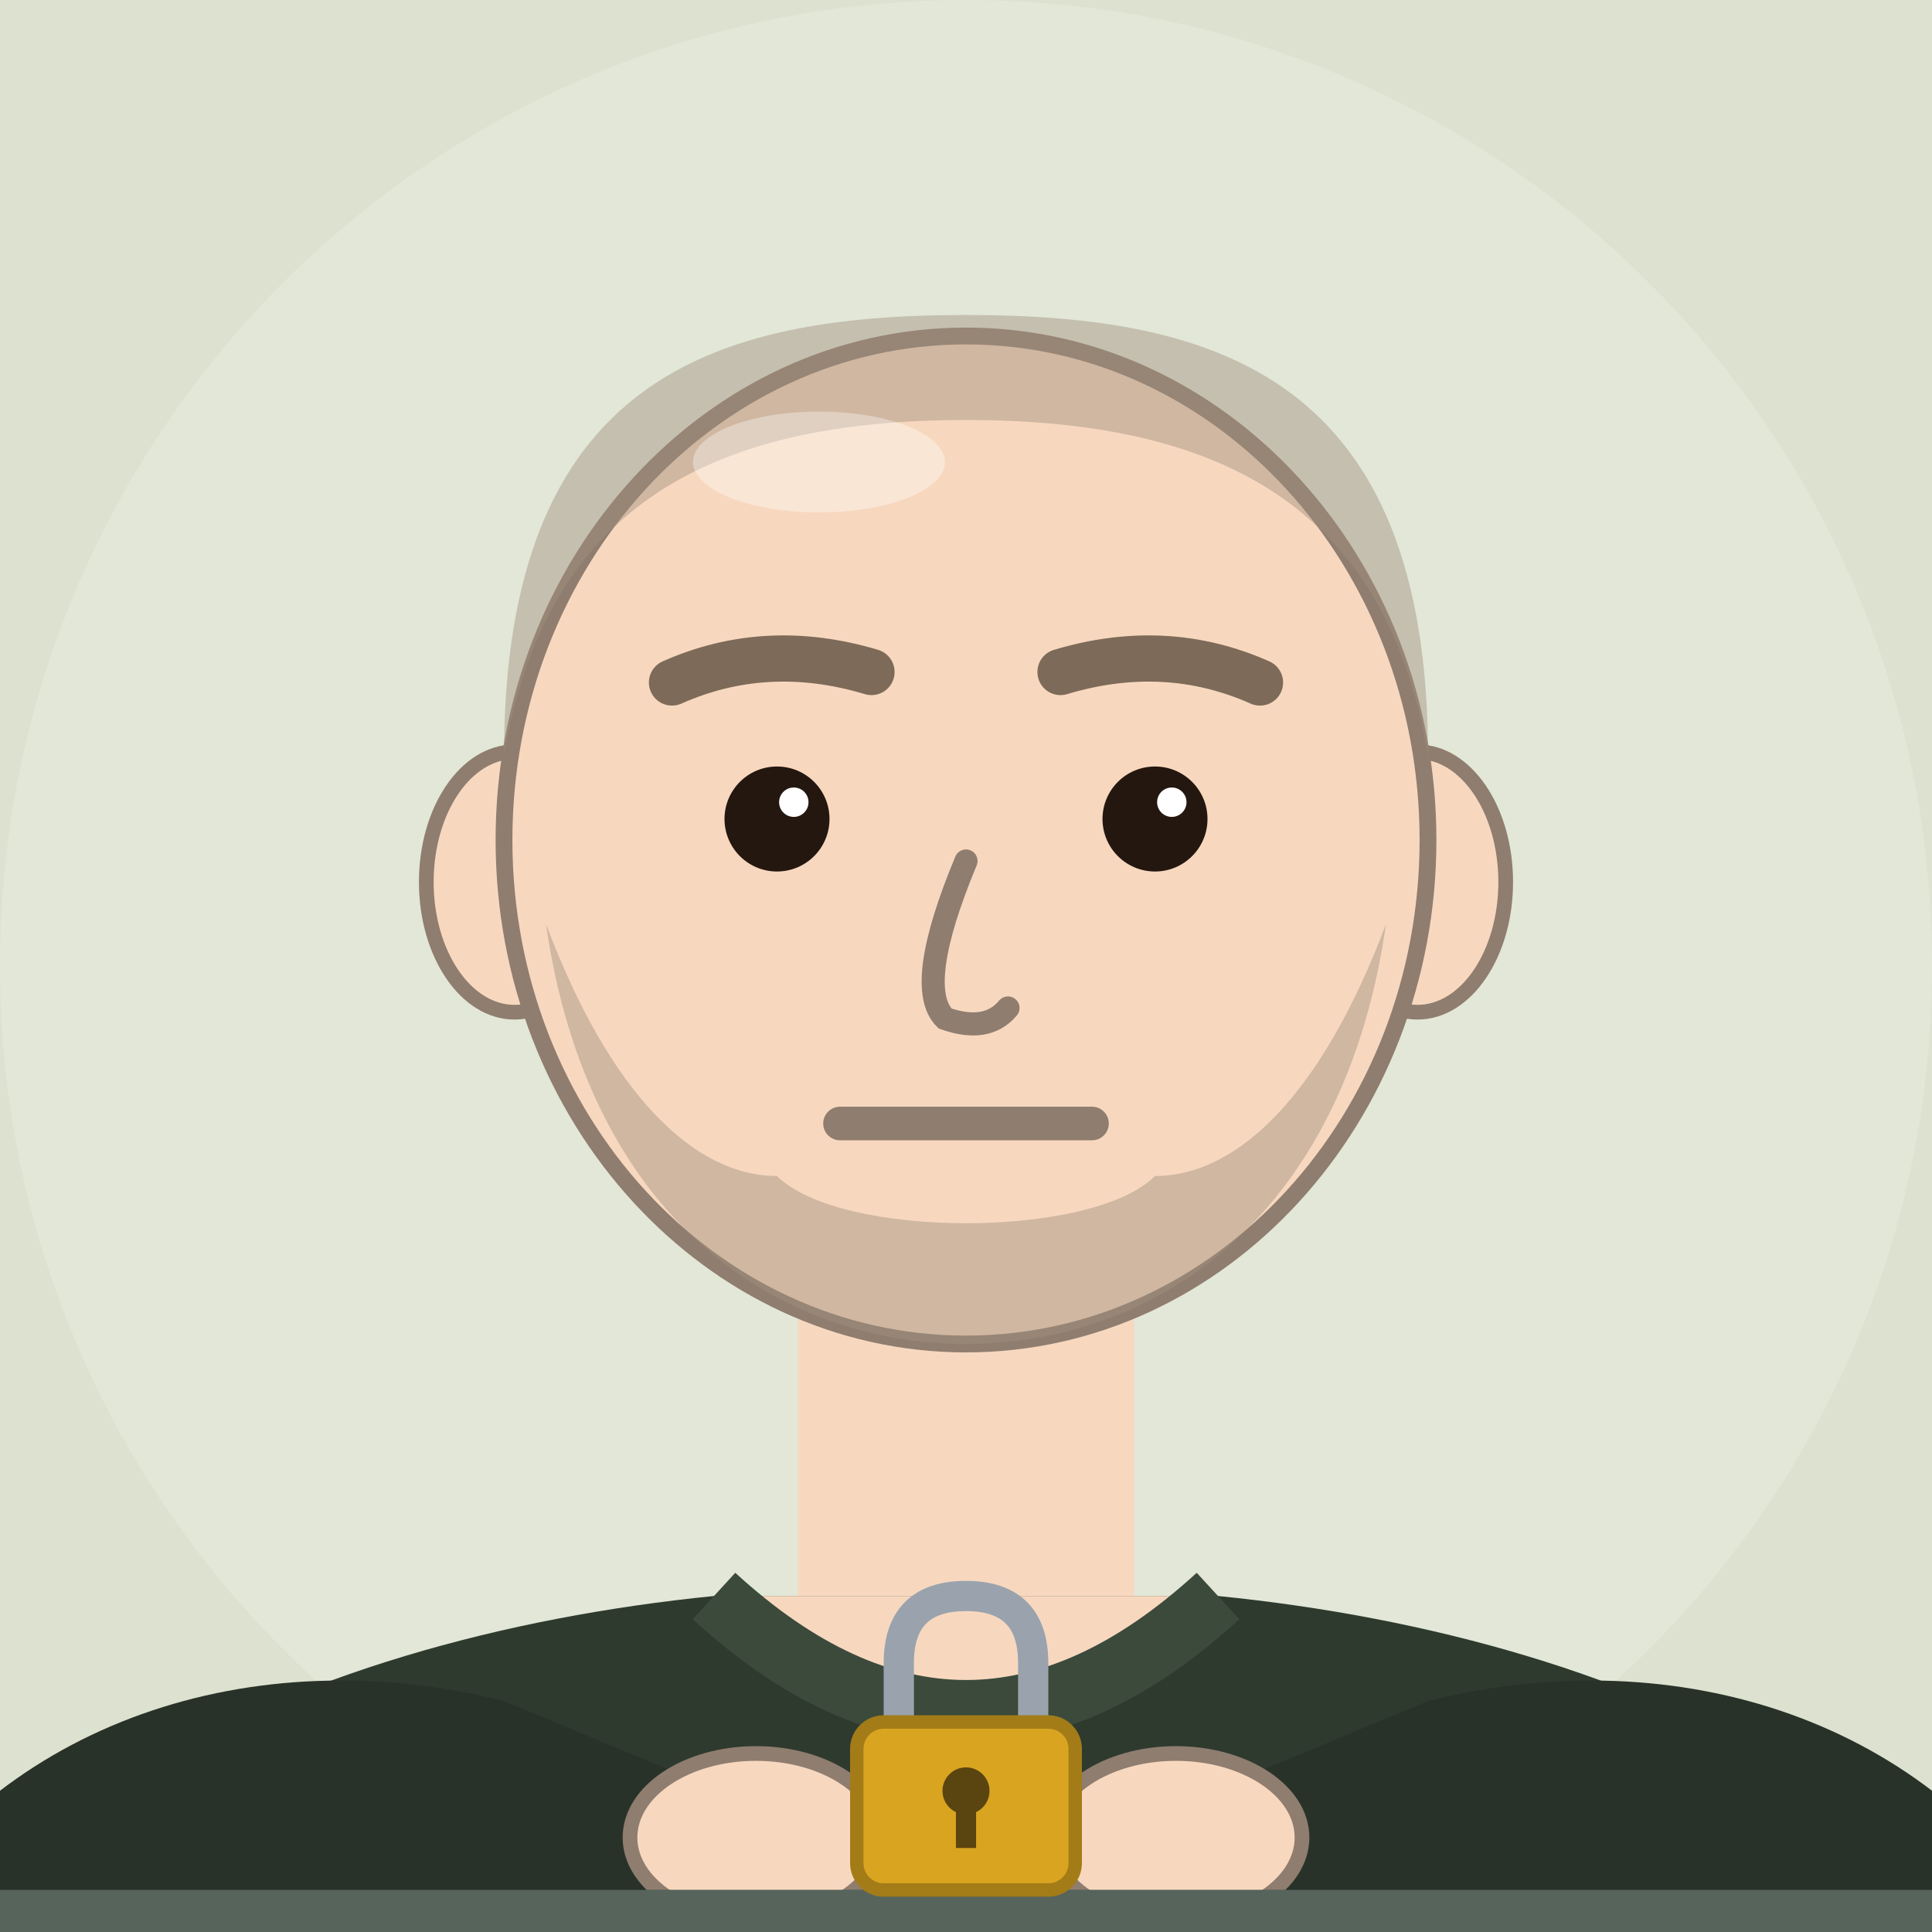
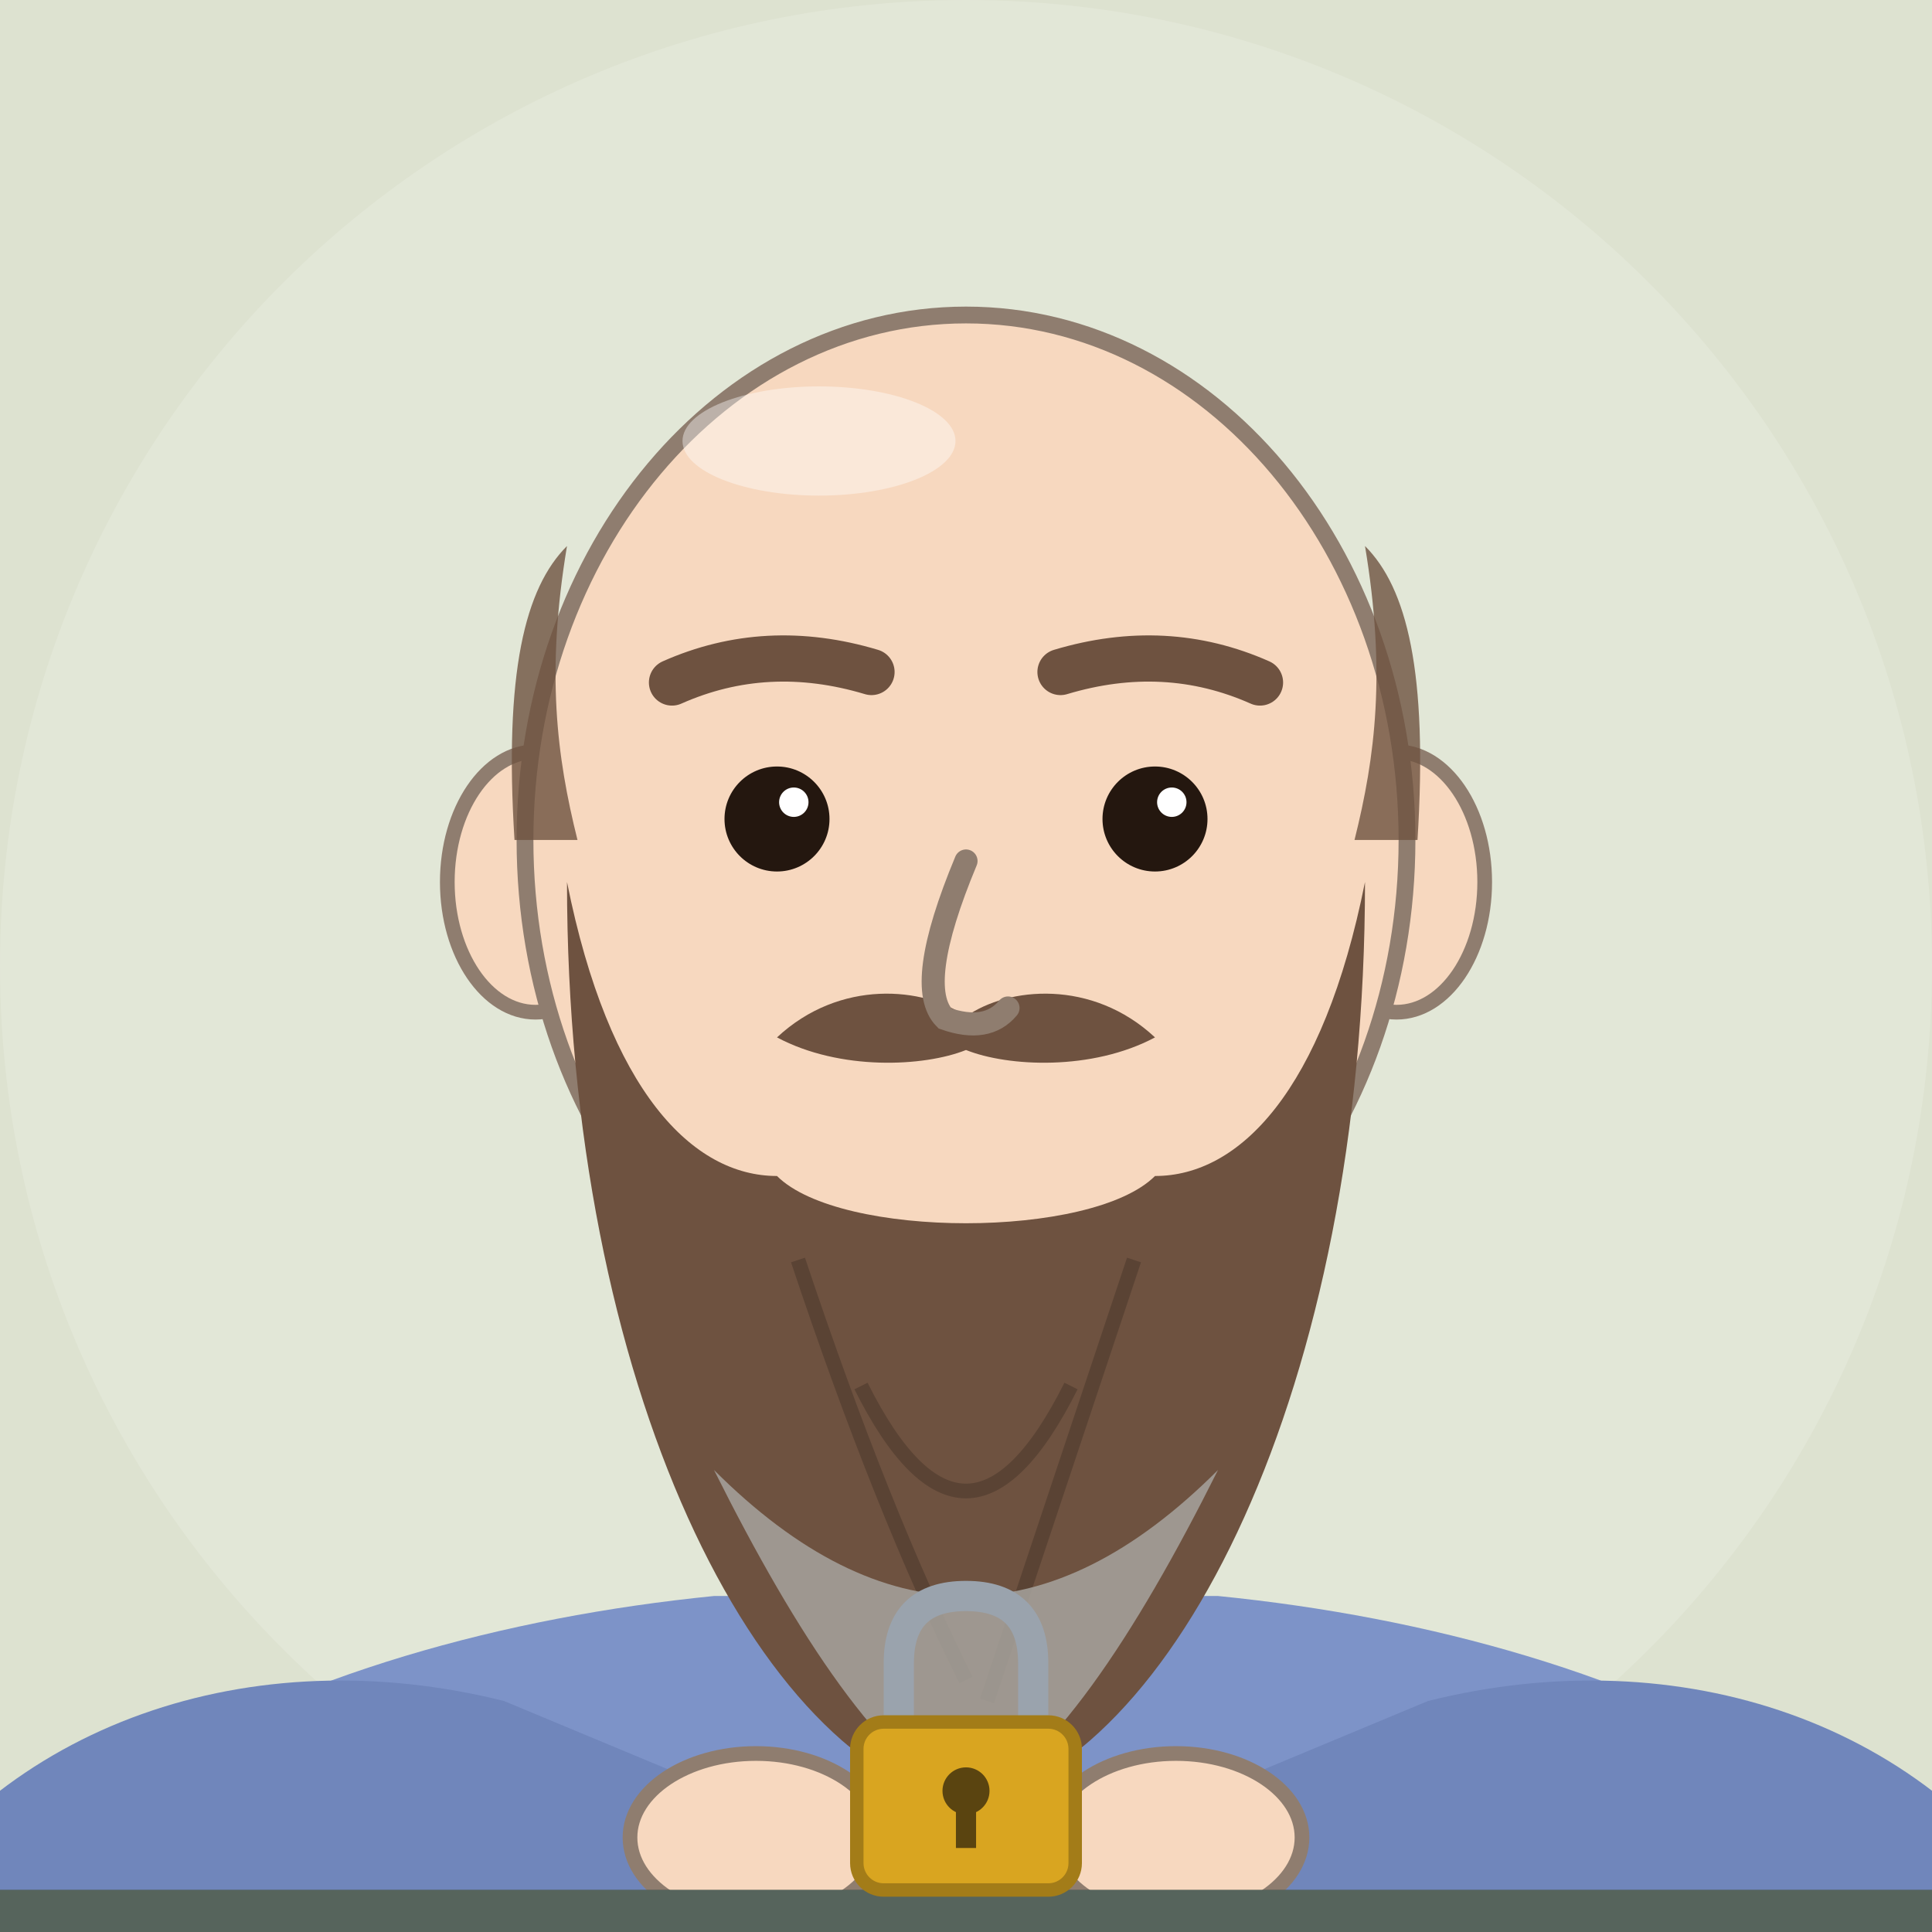
<svg xmlns="http://www.w3.org/2000/svg" viewBox="14 14 92 92" role="img" aria-label="Avatar">
  <rect width="120" height="120" rx="14" fill="#dde2d0" />
  <circle cx="60" cy="60" r="46" fill="#ffffff" opacity=".16" />
  <path d="M52,68 L52,92 Q60,97 68,92 L68,68Z" fill="#f7d8bf" />
  <path d="M52,74 Q60,80 68,74 L68,70 L52,70Z" fill="#8f7d6f" opacity=".18" />
-   <path d="M6,120 C8,101 28,92 48,90 L72,90 C92,92 112,101 114,120Z" fill="#2f3a2f" />
-   <path d="M48,90 Q60,101 72,90" fill="#f7d8bf" stroke="#3c4a3c" stroke-width="3" />
-   <ellipse cx="38.5" cy="56" rx="4.2" ry="6.2" fill="#f7d8bf" stroke="#8f7d6f" stroke-width=".7" />
-   <ellipse cx="81.5" cy="56" rx="4.2" ry="6.2" fill="#f7d8bf" stroke="#8f7d6f" stroke-width=".7" />
-   <ellipse cx="60" cy="54" rx="22" ry="24" fill="#f7d8bf" stroke="#8f7d6f" stroke-width=".8" />
-   <path d="M40,58 C42,72 51,78 60,78 C69,78 78,72 80,58 C77,66 73,70 69,70 C66,73 54,73 51,70 C47,70 43,66 40,58Z" fill="#a08d7c" opacity=".45" />
+   <path d="M6,120 C8,101 28,92 48,90 L72,90 C92,92 112,101 114,120Z" fill="#7d93c8" />
+   <path d="M51,90 L60,98 L69,90Z" fill="#f7d8bf" />
+   <path d="M49,89.5 L55,98 L60,94Z M71,89.5 L65,98 L60,94Z" fill="#8aa0d4" />
+   <ellipse cx="39.5" cy="56" rx="4.2" ry="6.2" fill="#f7d8bf" stroke="#8f7d6f" stroke-width=".7" />
+   <ellipse cx="80.5" cy="56" rx="4.2" ry="6.2" fill="#f7d8bf" stroke="#8f7d6f" stroke-width=".7" />
+   <ellipse cx="60" cy="54" rx="21" ry="25" fill="#f7d8bf" stroke="#8f7d6f" stroke-width=".8" />
+   <path d="M41,56 C41,80 50,98 60,100 C70,98 79,80 79,56 C77,66 73,70 69,70 C66,73 54,73 51,70 C47,70 43,66 41,56Z" fill="#6e5240" />
+   <path d="M51,63.4 C54,60.6 58,61 60,62.4 C62,61 66,60.6 69,63.4 C66,65 62,64.8 60,64 C58,64.8 54,65 51,63.4Z" fill="#6e5240" />
+   <path d="M55,80 Q60,90 65,80 M52,74 Q56,86 60,94 M68,74 Q64,86 61,95" fill="none" stroke="#000" stroke-width=".7" opacity=".18" />
+   <path d="M48,84 C52,92 56,98 60,100 C64,98 68,92 72,84 C68,88 64,90 60,90 C56,90 52,88 48,84Z" fill="#a7a39e" opacity=".85" />
  <path d="M60,55 Q57.5,61 59,62.5 Q61,63.2 62,62" fill="none" stroke="#8f7d6f" stroke-width="1.1" stroke-linecap="round" />
-   <path d="M54,67.5 L66,67.5" fill="none" stroke="#8f7d6f" stroke-width="1.6" stroke-linecap="round" />
  <circle cx="51" cy="53" r="2.5" fill="#24170f" />
  <circle cx="69" cy="53" r="2.5" fill="#24170f" />
  <circle cx="51.8" cy="52.2" r=".7" fill="#fff" />
  <circle cx="69.8" cy="52.2" r=".7" fill="#fff" />
-   <path d="M46,46.5 Q50.5,44.5 55.5,46" fill="none" stroke="#7d6a58" stroke-width="2.2" stroke-linecap="round" />
-   <path d="M64.5,46 Q69.5,44.5 74,46.5" fill="none" stroke="#7d6a58" stroke-width="2.2" stroke-linecap="round" />
-   <path d="M38,50 C38,32 48,29 60,29 C72,29 82,32 82,50 C80,38 72,34 60,34 C48,34 40,38 38,50Z" fill="#a08d7c" opacity=".45" />
-   <ellipse cx="53" cy="36" rx="6" ry="2.4" fill="#ffffff" opacity=".35" />
-   <path d="M8,106 C14,96 26,92 38,95 L50,100 L47,106Z" fill="#283228" />
-   <path d="M112,106 C106,96 94,92 82,95 L70,100 L73,106Z" fill="#283228" />
+   <path d="M46,46.5 Q50.5,44.5 55.5,46" fill="none" stroke="#6e5240" stroke-width="2.2" stroke-linecap="round" />
+   <path d="M64.5,46 Q69.5,44.5 74,46.5" fill="none" stroke="#6e5240" stroke-width="2.2" stroke-linecap="round" />
+   <path d="M38.5,54 C38,46 39,42 41,40 C40,46 40.5,50 41.5,54Z M81.5,54 C82,46 81,42 79,40 C80,46 79.5,50 78.5,54Z" fill="#6e5240" opacity=".8" />
+   <ellipse cx="53" cy="35" rx="6.5" ry="2.6" fill="#ffffff" opacity=".4" />
+   <path d="M8,106 C14,96 26,92 38,95 L50,100 L47,106Z" fill="#7086bb" />
+   <path d="M112,106 C106,96 94,92 82,95 L70,100 L73,106Z" fill="#7086bb" />
  <ellipse cx="50" cy="101.5" rx="6" ry="4" fill="#f7d8bf" stroke="#8f7d6f" stroke-width=".7" />
  <ellipse cx="70" cy="101.5" rx="6" ry="4" fill="#f7d8bf" stroke="#8f7d6f" stroke-width=".7" />
  <rect x="0" y="104" width="120" height="16" fill="#3e4a44" />
  <rect x="0" y="104" width="120" height="2.5" fill="#56645c" />
  <g transform="translate(60,98) scale(.8)">
    <path d="M-4,-2 L-4,-6 Q-4,-10 0,-10 Q4,-10 4,-6 L4,-2" fill="none" stroke="#9aa3ad" stroke-width="1.8" />
    <rect x="-6.5" y="-2.5" width="13" height="10" rx="1.6" fill="#d9a520" stroke="#a37c18" stroke-width=".8" />
    <circle cx="0" cy="1.6" r="1.4" fill="#5a4410" />
    <path d="M0,2 L0,5" stroke="#5a4410" stroke-width="1.2" />
  </g>
</svg>
